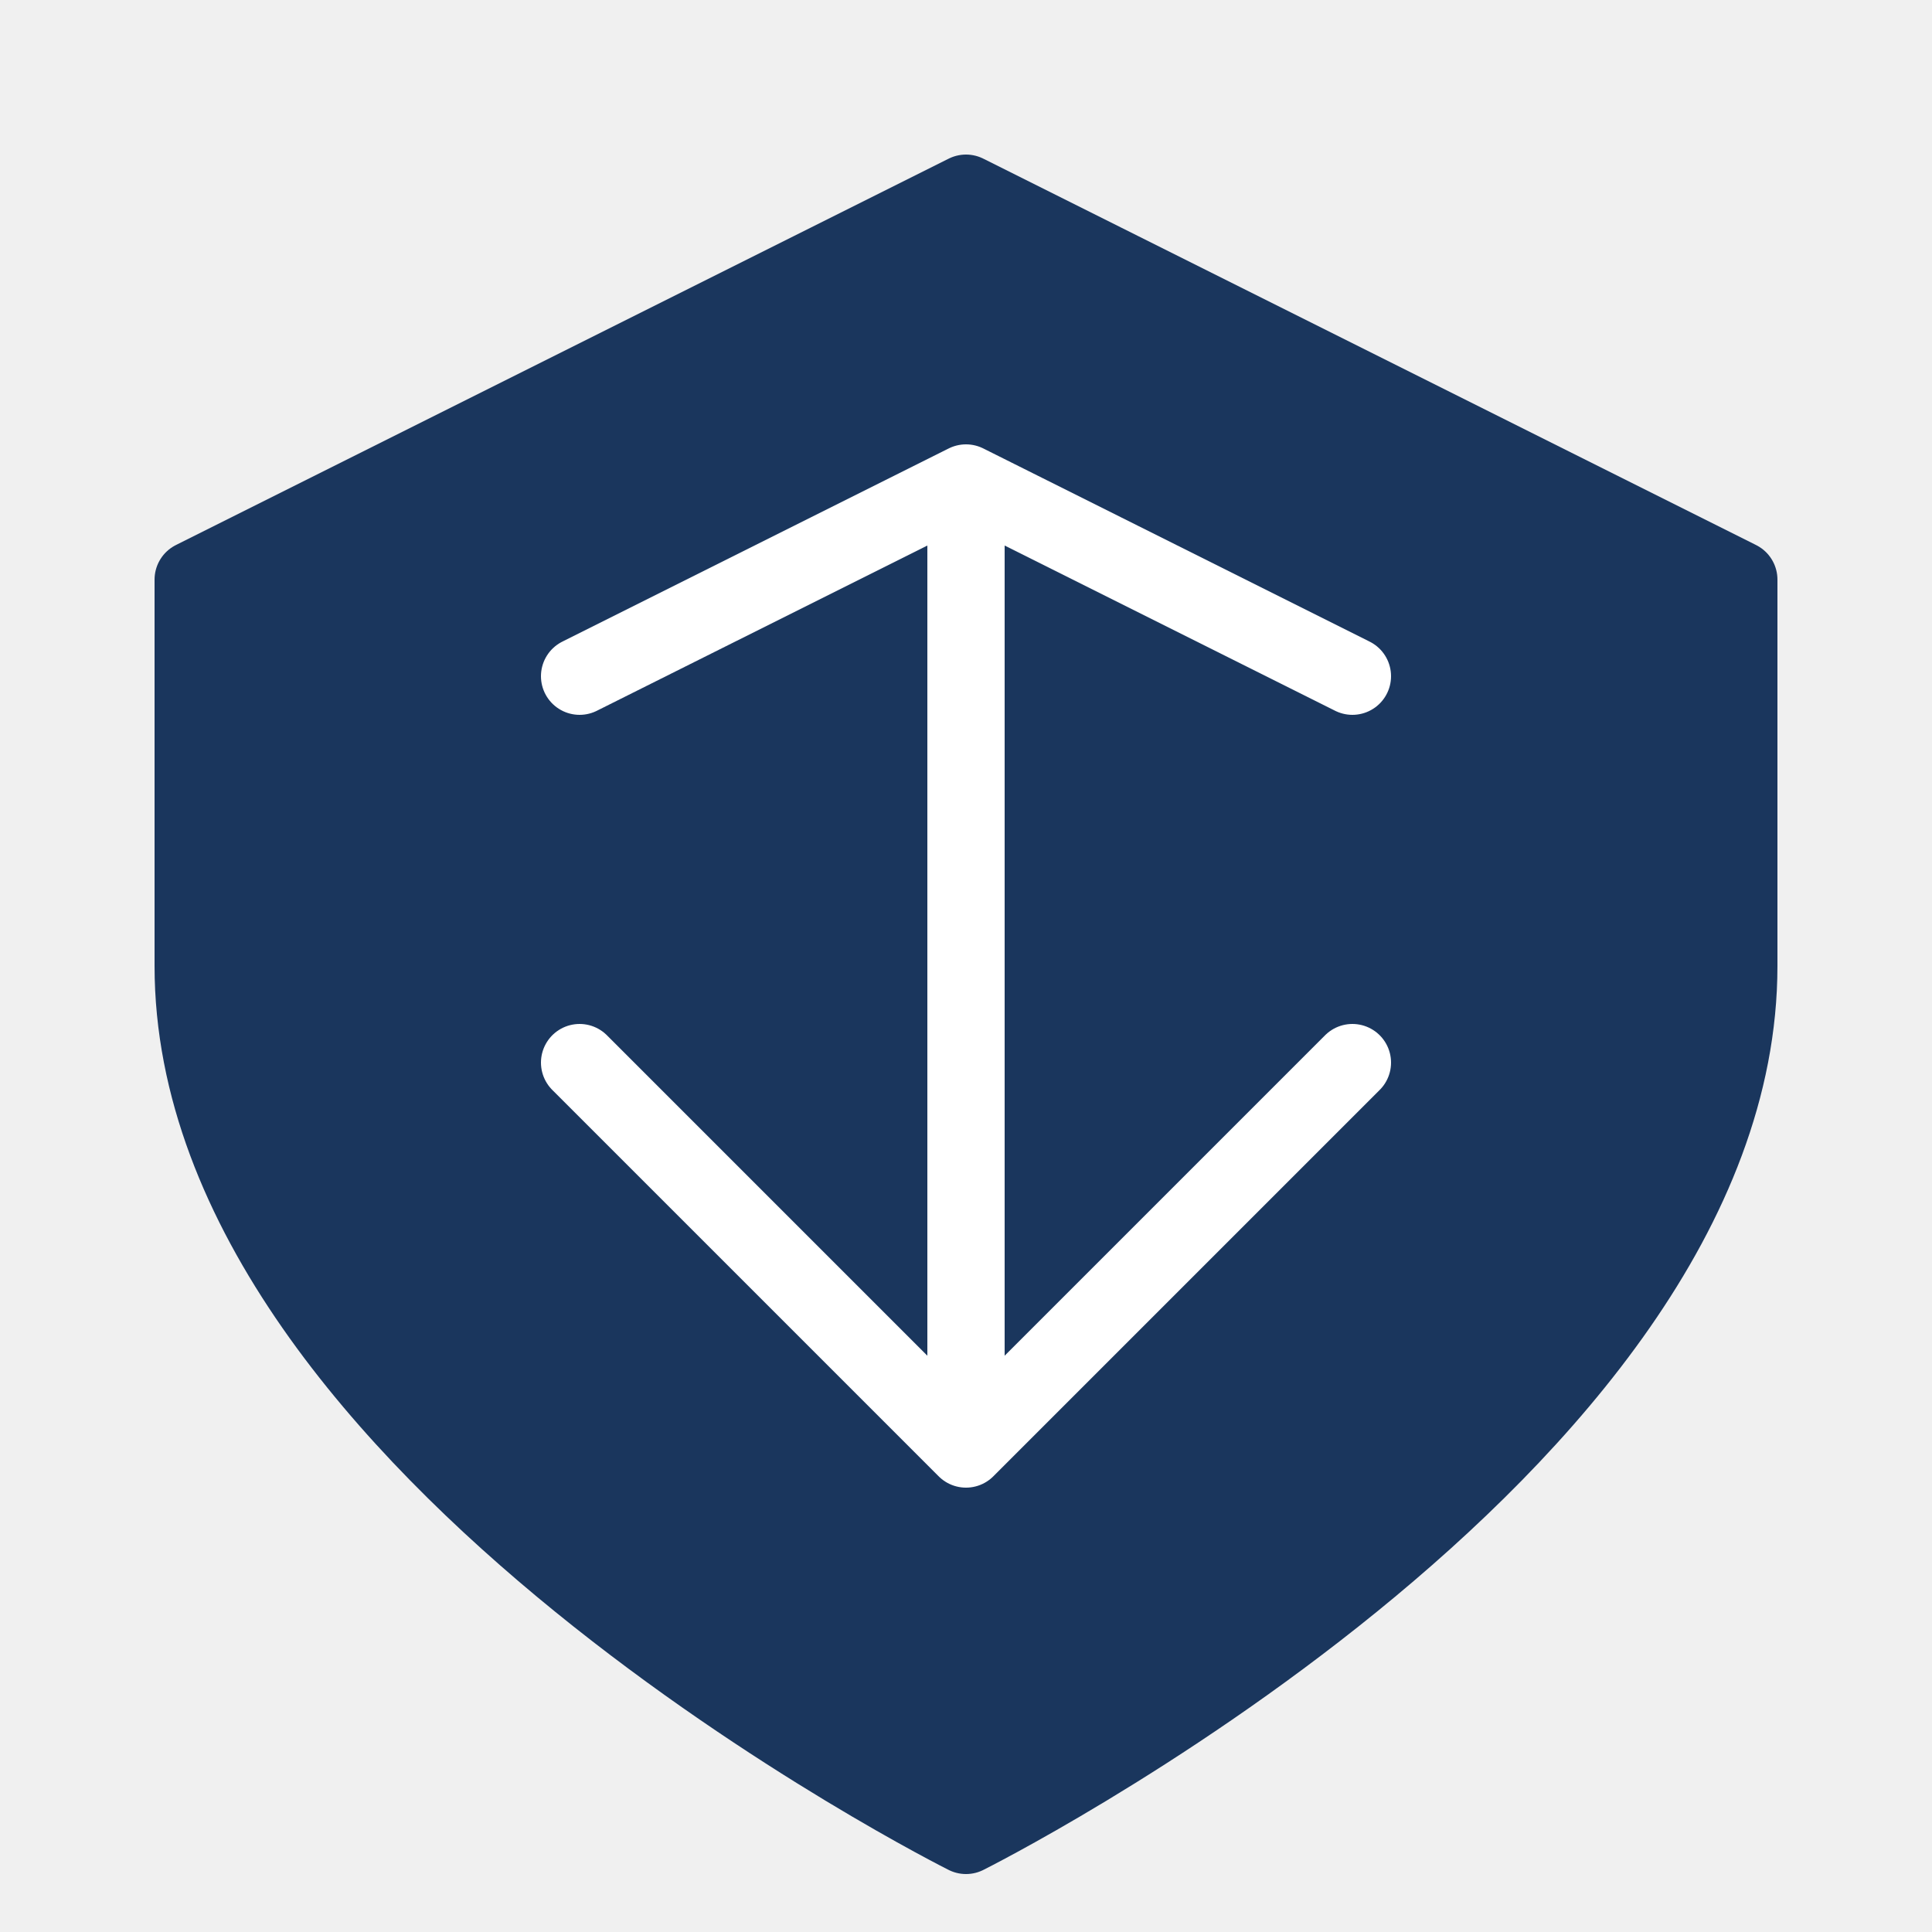
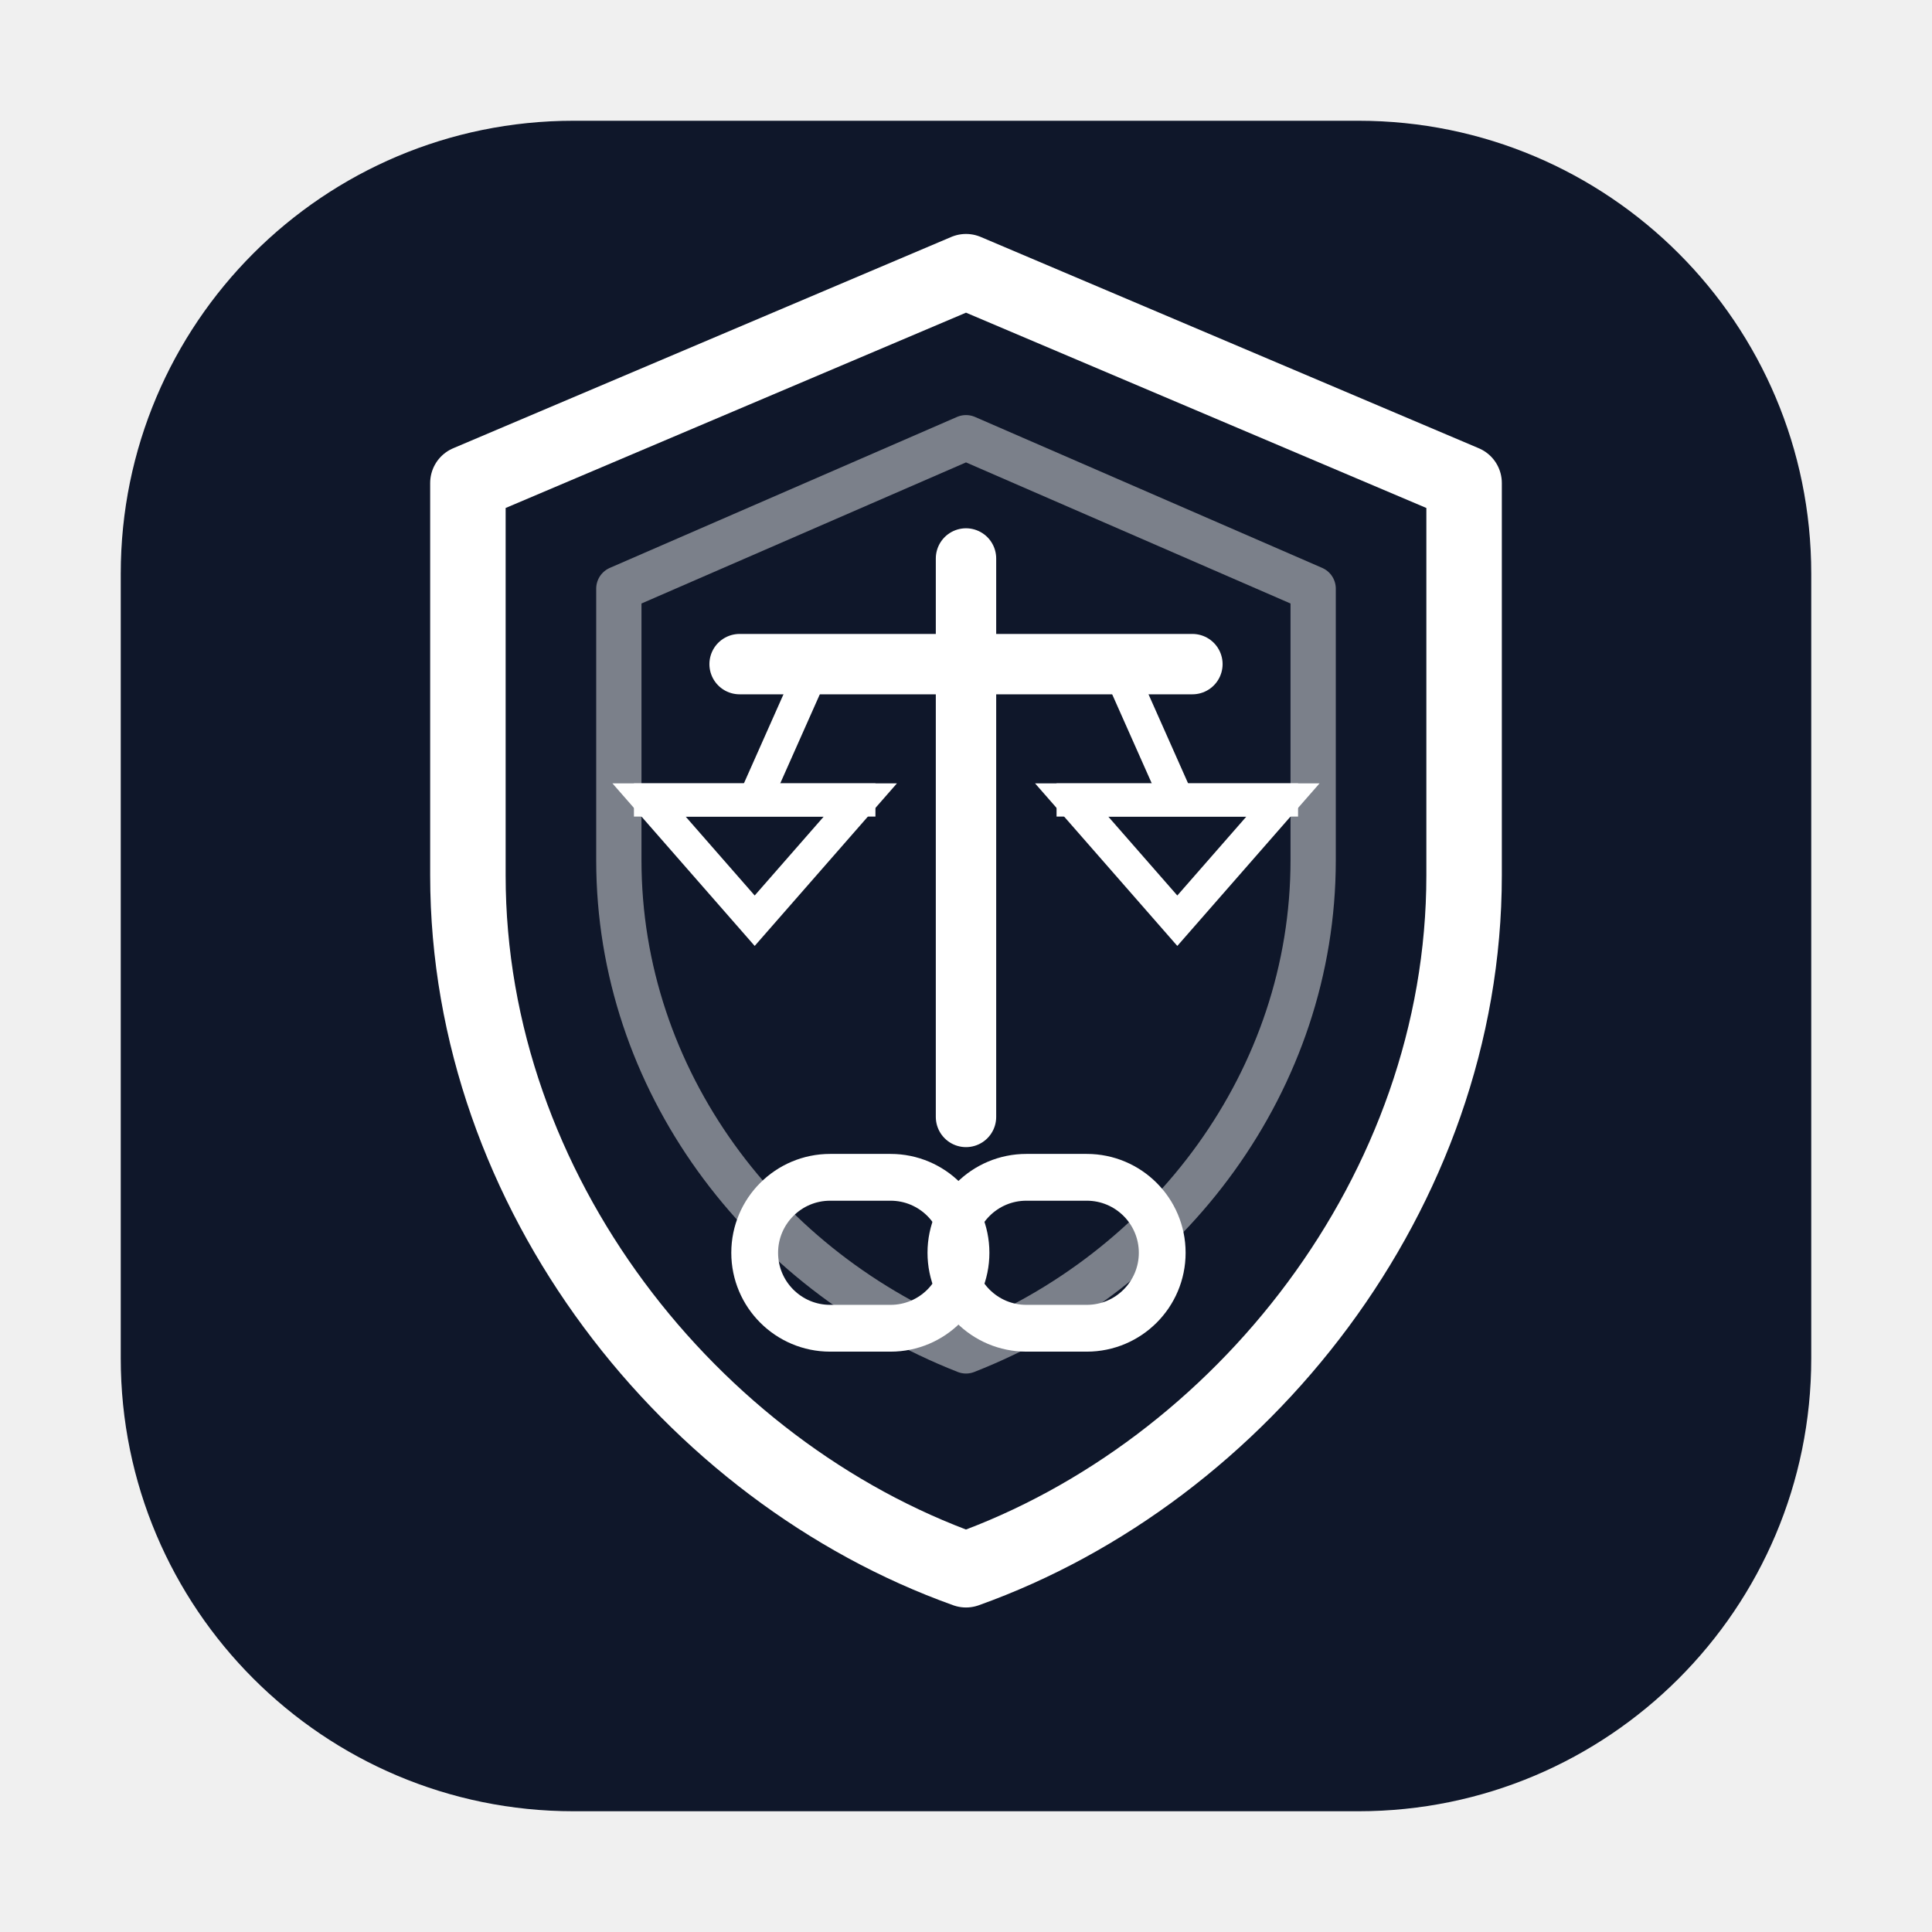
- <svg xmlns="http://www.w3.org/2000/svg" viewBox="0 0 100 100" fill="none">
-   <path d="M50 10L10 30V50C10 75 50 95 50 95C50 95 90 75 90 50V30L50 10Z" fill="#1a365d" stroke="#1a365d" stroke-width="4" stroke-linecap="round" stroke-linejoin="round" />
-   <path d="M50 25V75M30 35L50 25L70 35M30 55L50 75L70 55" stroke="white" stroke-width="4" stroke-linecap="round" stroke-linejoin="round" />
+ <svg xmlns="http://www.w3.org/2000/svg" width="128" height="128" viewBox="0 0 128 128" fill="none">
+   <rect x="8" y="8" width="112" height="112" rx="30" fill="#0F172A" />
+   <path d="M64 18L31 32V58C31 79 45.8 97.5 64 104C82.2 97.5 97 79 97 58V32L64 18Z" stroke="#FFFFFF" stroke-width="5" stroke-linejoin="round" />
+   <path d="M64 29L41 39V57C41 71.5 50.5 84.2 64 89.5C77.5 84.2 87 71.5 87 57V39L64 29Z" stroke="#FFFFFF" stroke-opacity="0.45" stroke-width="3" stroke-linejoin="round" />
+   <line x1="64" y1="37" x2="64" y2="74" stroke="#FFFFFF" stroke-width="4" stroke-linecap="round" />
+   <line x1="49" y1="44" x2="79" y2="44" stroke="#FFFFFF" stroke-width="4" stroke-linecap="round" />
+   <line x1="54" y1="44" x2="50" y2="53" stroke="#FFFFFF" stroke-width="2.2" />
+   <line x1="42" y1="53" x2="58" y2="53" stroke="#FFFFFF" stroke-width="2.2" />
+   <path d="M43 53H57L50 61L43 53Z" fill="none" stroke="#FFFFFF" stroke-width="2.2" />
+   <line x1="74" y1="44" x2="78" y2="53" stroke="#FFFFFF" stroke-width="2.2" />
+   <line x1="70" y1="53" x2="86" y2="53" stroke="#FFFFFF" stroke-width="2.2" />
+   <path d="M71 53H85L78 61L71 53Z" fill="none" stroke="#FFFFFF" stroke-width="2.2" />
+   <rect x="50" y="78" width="14" height="10" rx="5" stroke="#FFFFFF" stroke-width="3.1" />
+   <rect x="63" y="78" width="14" height="10" rx="5" stroke="#FFFFFF" stroke-width="3.1" />
</svg>
